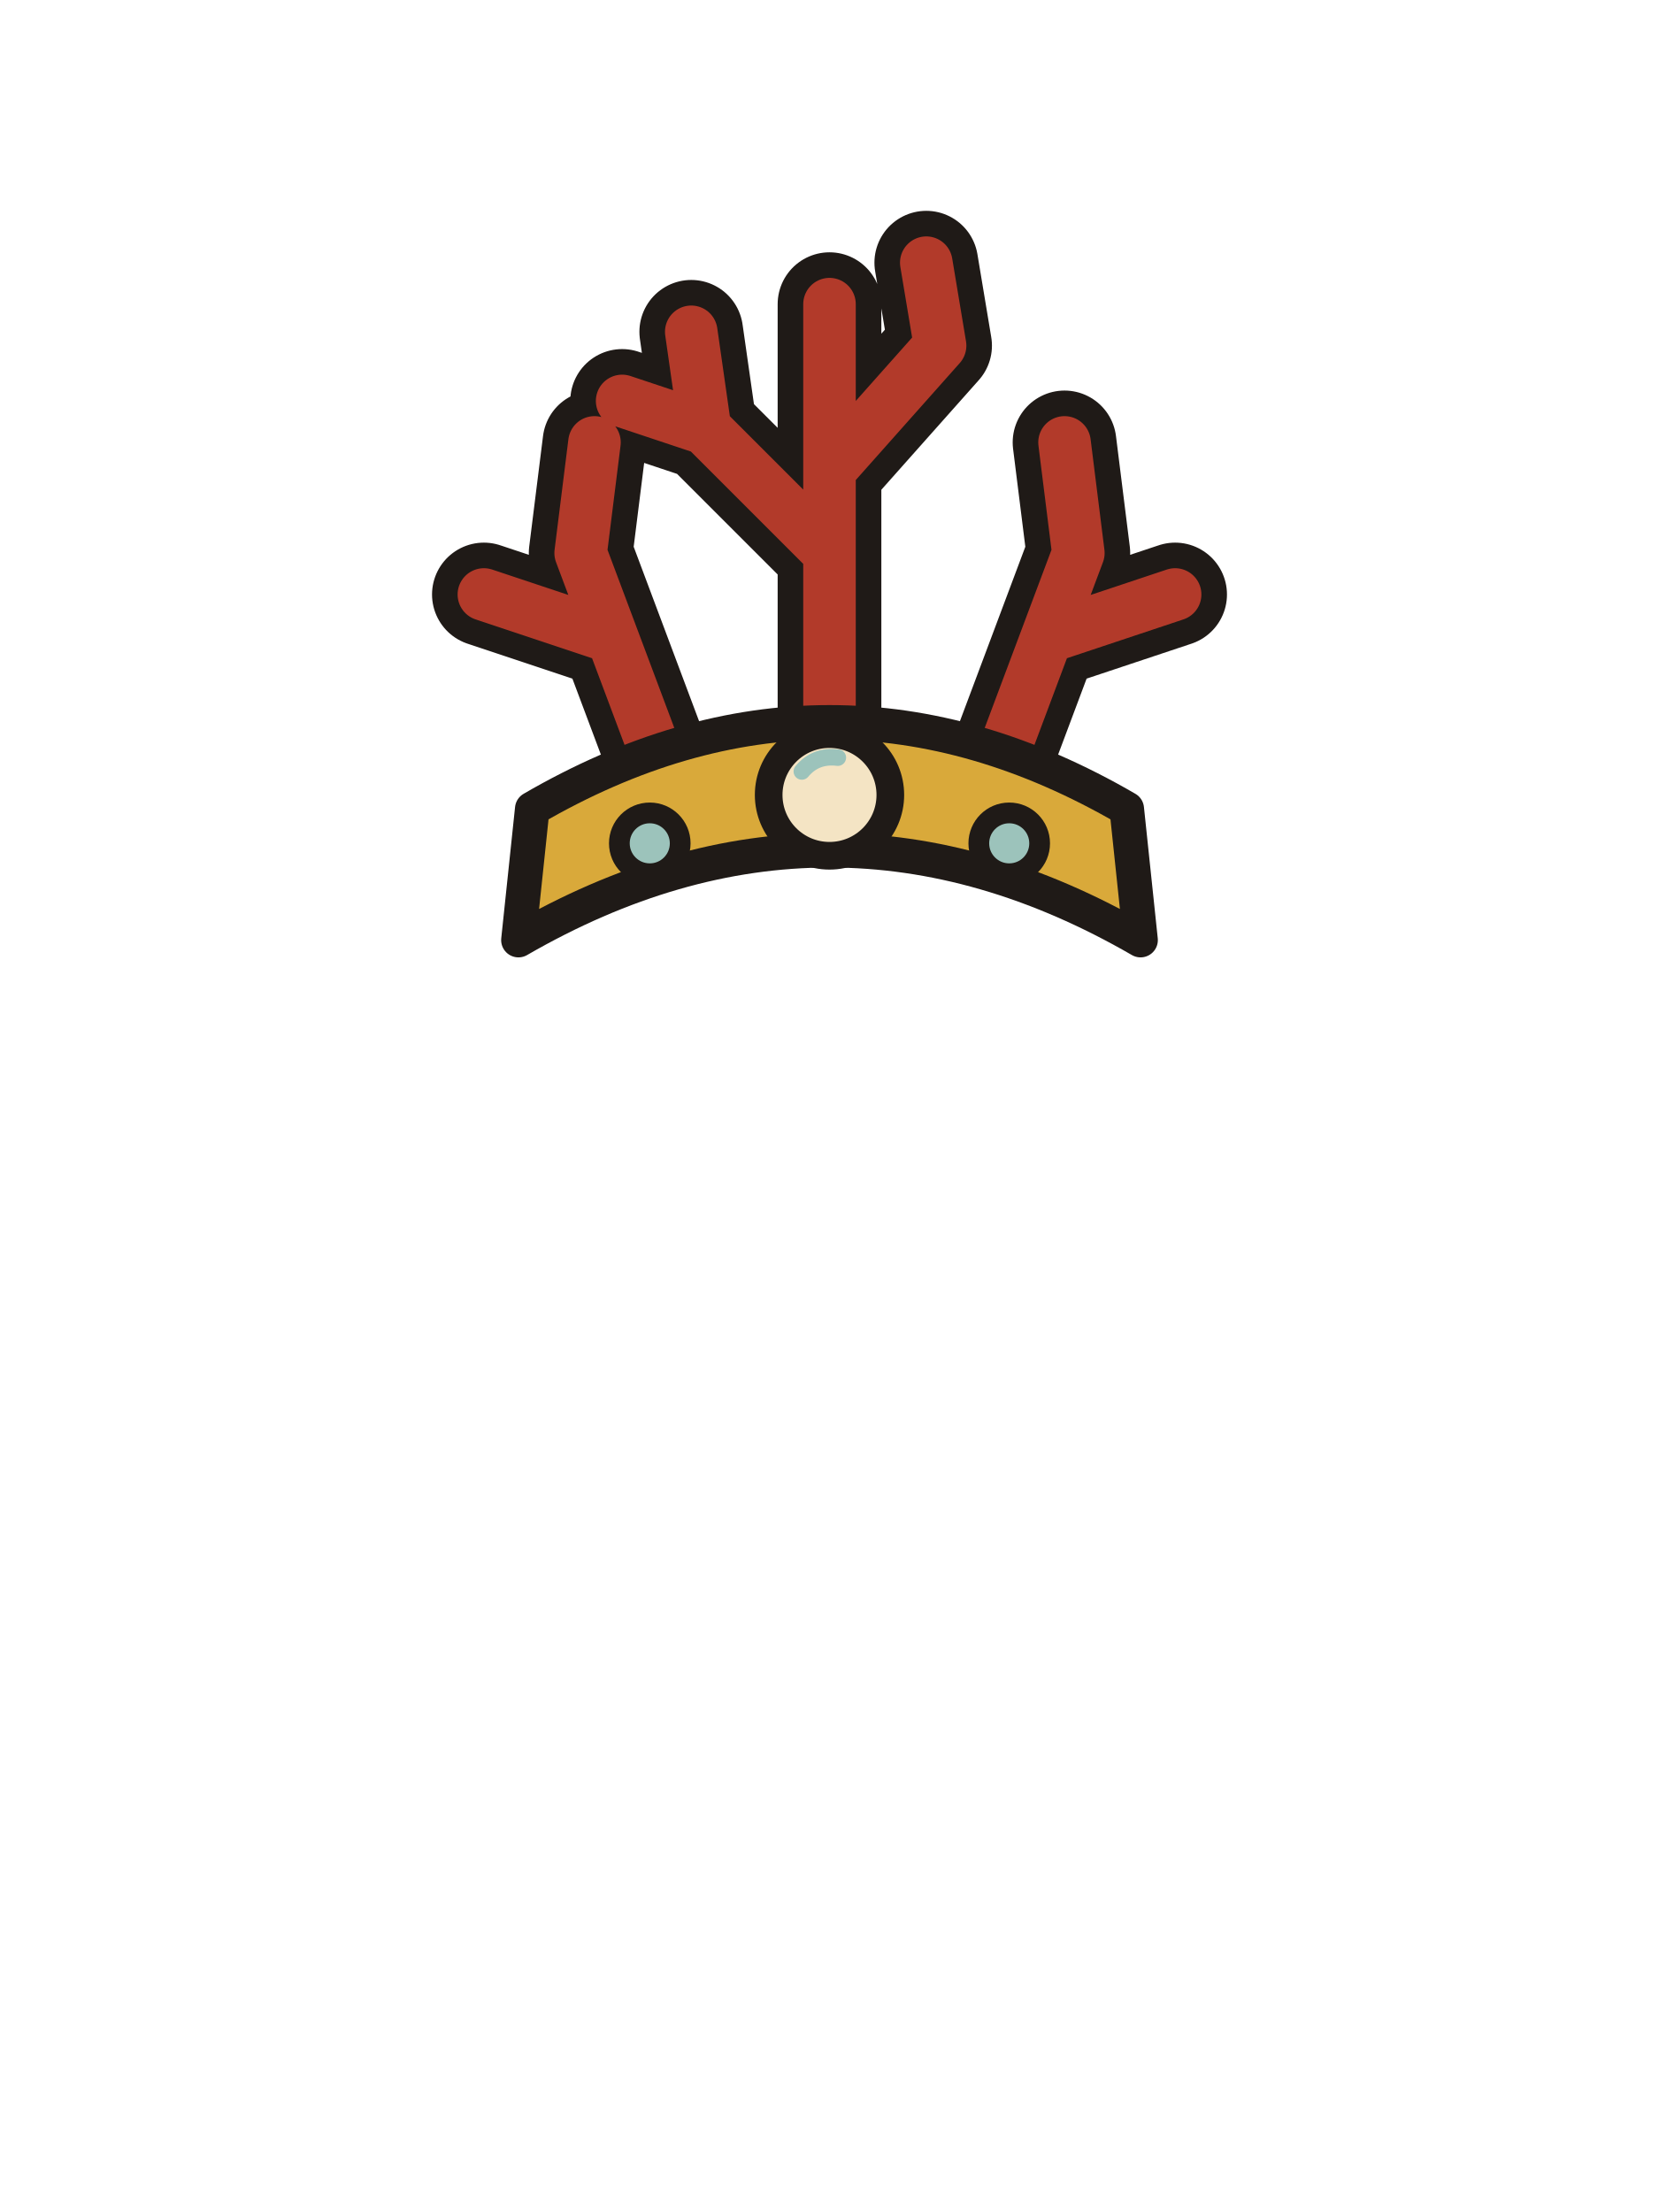
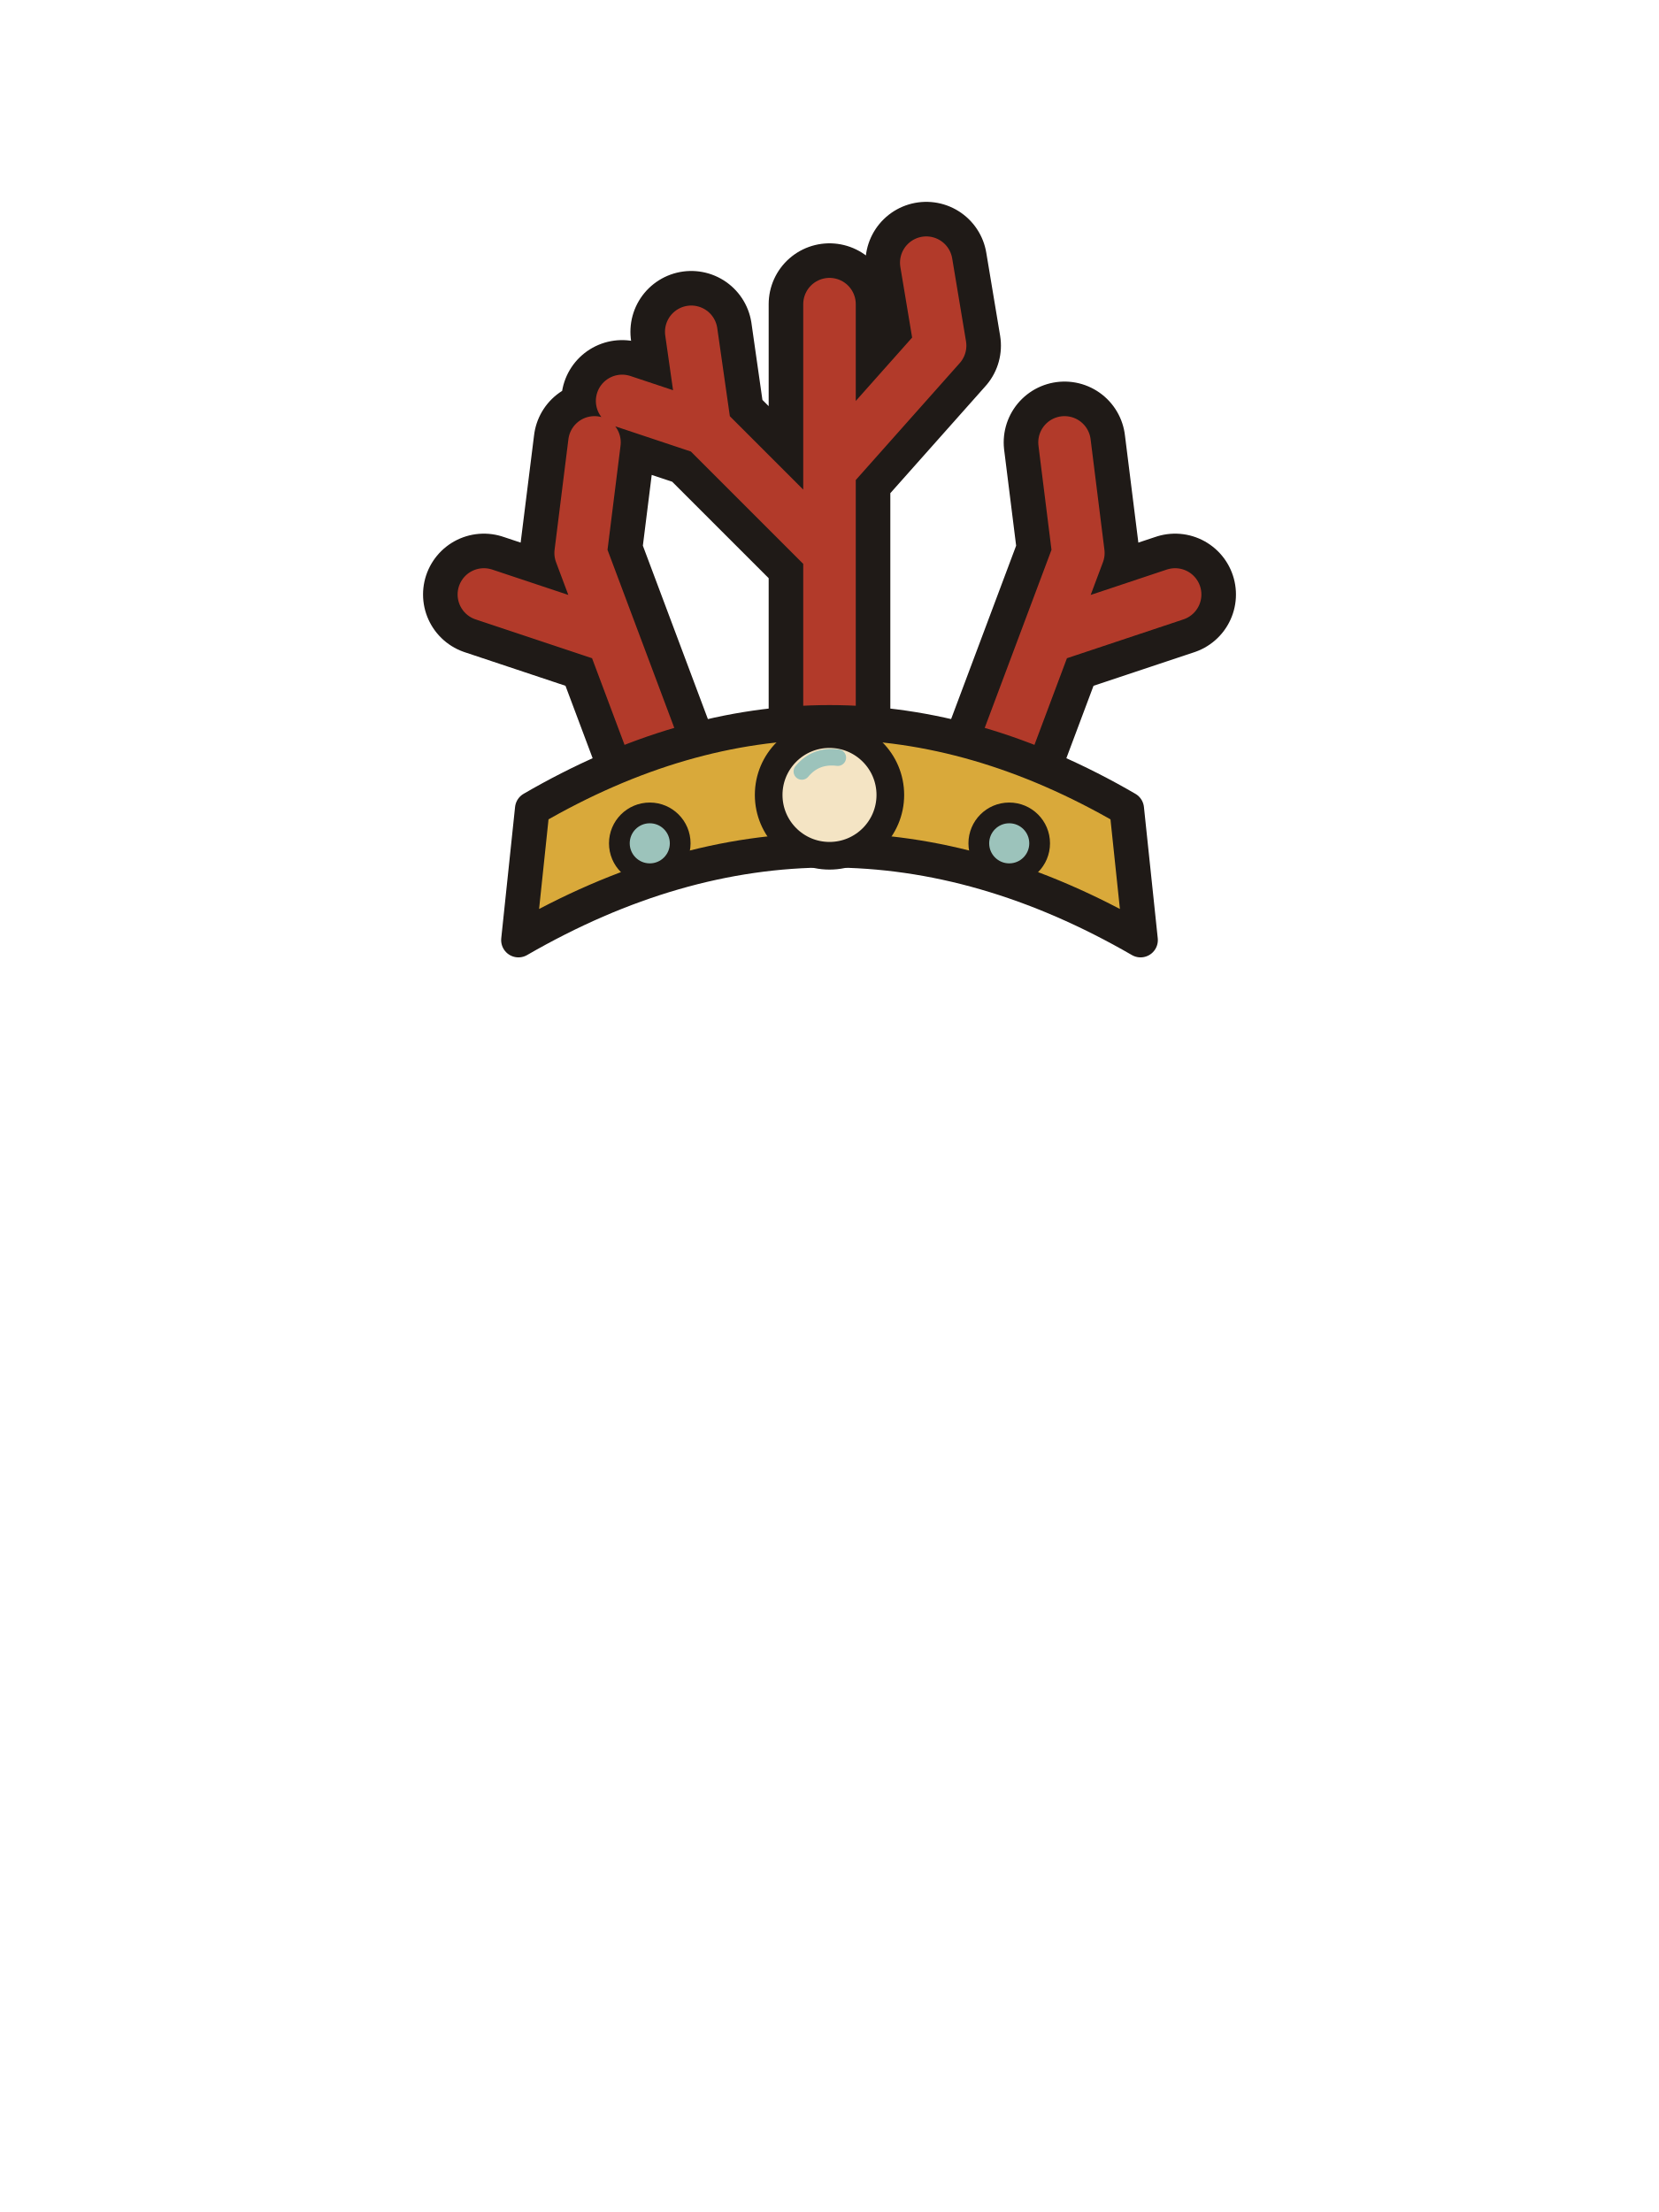
<svg xmlns="http://www.w3.org/2000/svg" viewBox="0 0 120 160">
  <defs>
    <path id="hat-san-ho-coral" d="M60 54 L60 22 M60 40 L51 31 M51 31 L50 24 M51 31 L45 29 M60 34 L68 25 M68 25 L67 19 M48 56 L42 40 M44 46 L35 43 M42 40 L43 32 M72 56 L78 40 M76 46 L85 43 M78 40 L77 32" />
  </defs>
  <g id="layer-hat" stroke="#1F1A17" stroke-width="2.5" stroke-linejoin="round" stroke-linecap="round">
    <g fill="none">
-       <use href="#hat-san-ho-coral" stroke-width="7.5" />
+       <use href="#hat-san-ho-coral" stroke-width="8.8" />
      <use href="#hat-san-ho-coral" stroke="#B23A2A" stroke-width="3.8" />
    </g>
    <path d="M37.5 68 Q60 55 82.5 68 L81.5 58.5 Q60 46 38.5 58.5 Z" fill="#D9A93A" />
    <circle cx="47" cy="61" r="2.2" fill="#9CC3BB" stroke-width="1.5" />
    <circle cx="73" cy="61" r="2.2" fill="#9CC3BB" stroke-width="1.5" />
    <circle cx="60" cy="57.5" r="4.4" fill="#F4E4C4" stroke-width="2" />
    <path d="M58 55.8 Q59 54.6 60.6 54.8" fill="none" stroke="#9CC3BB" stroke-width="1.2" />
  </g>
</svg>
